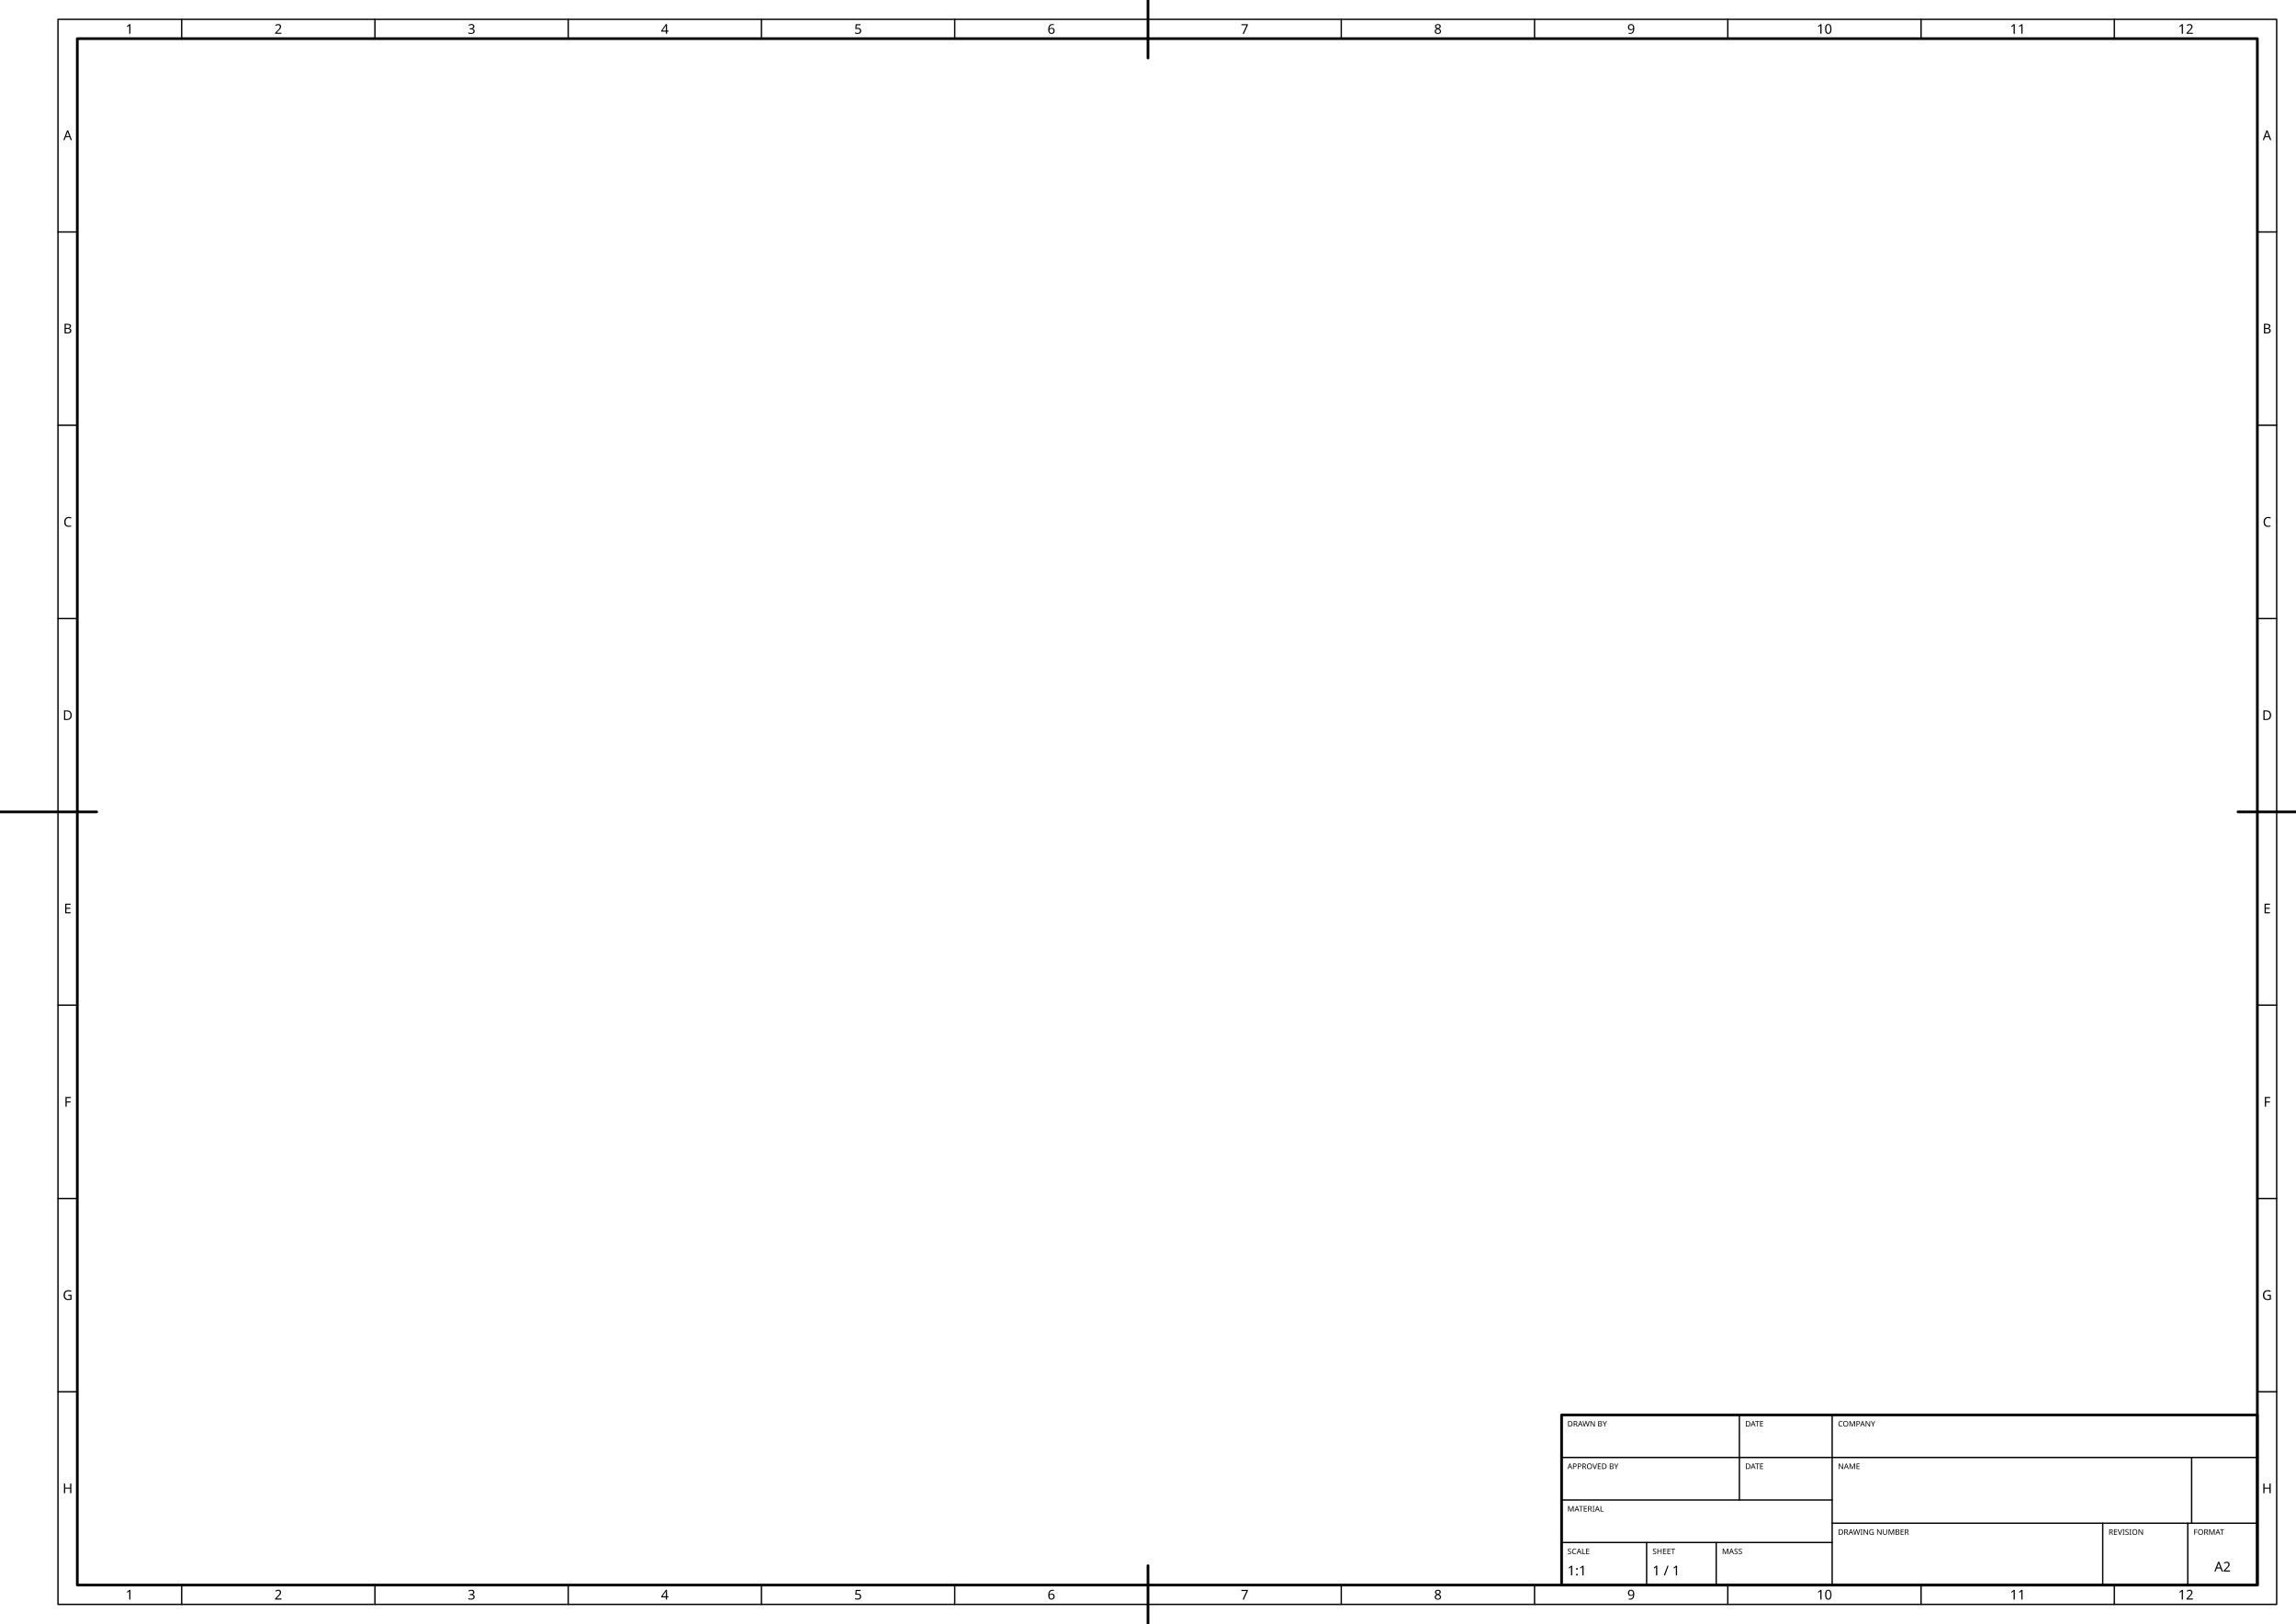
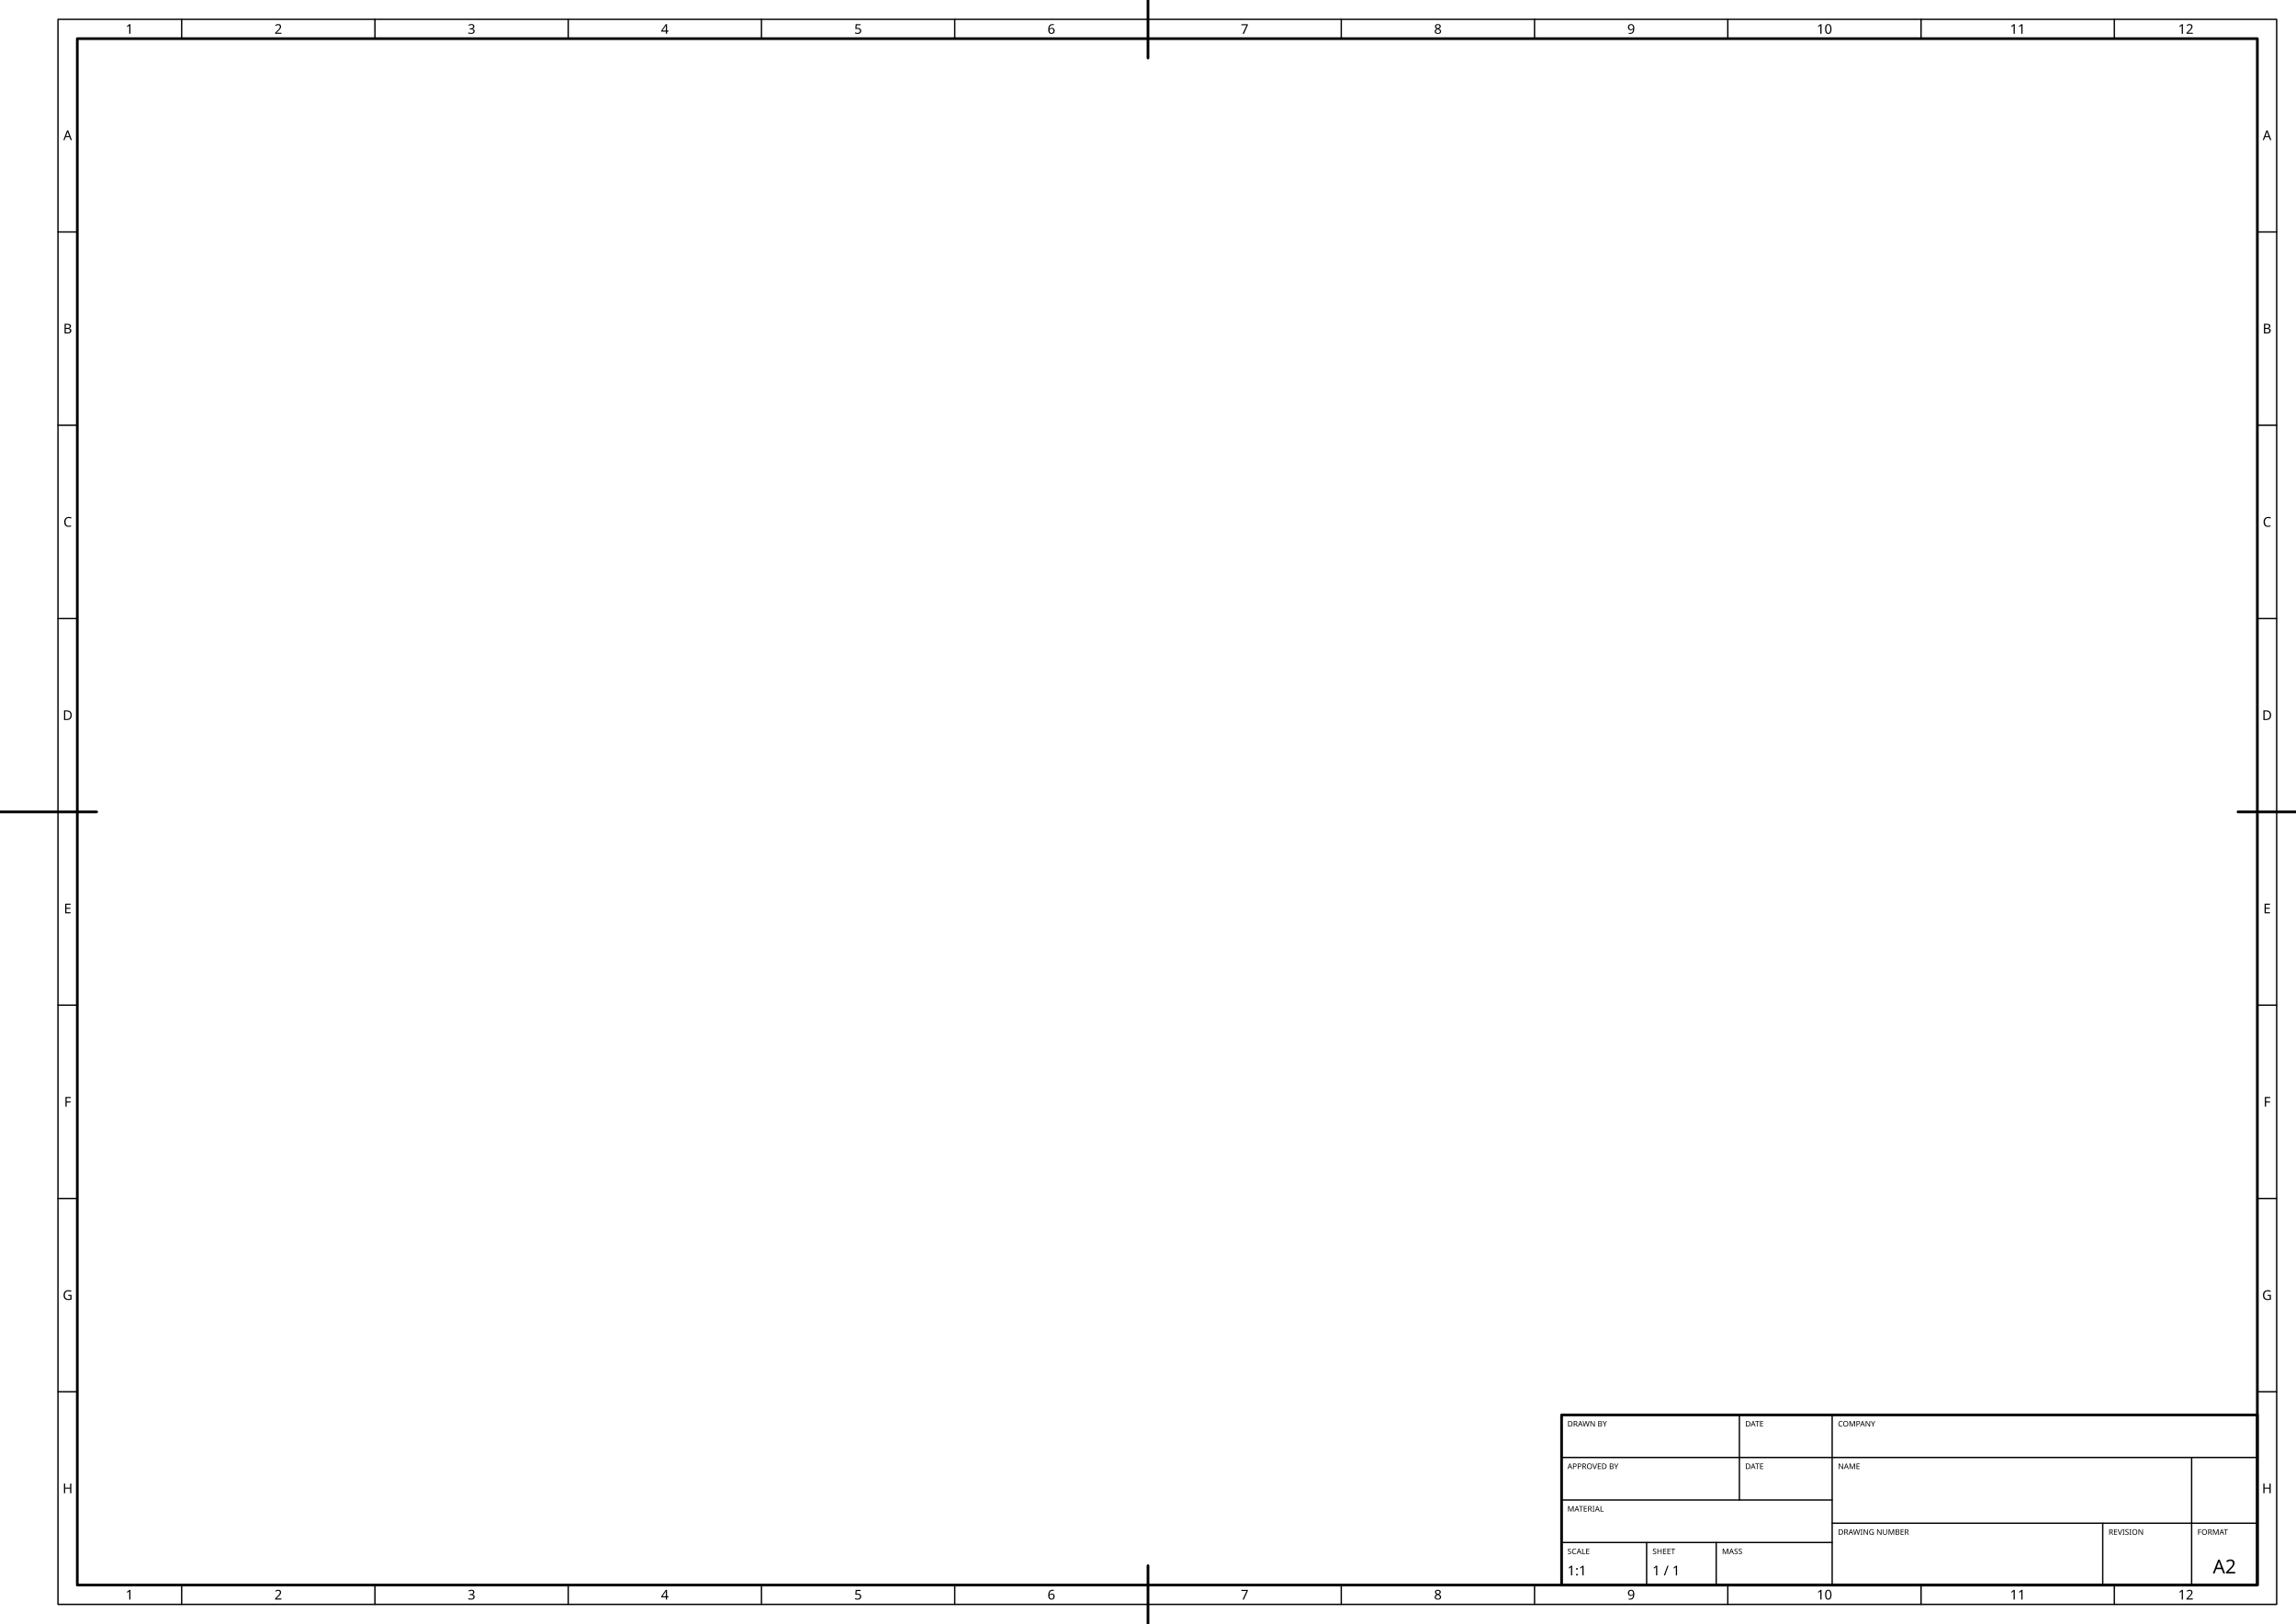
<svg xmlns="http://www.w3.org/2000/svg" xmlns:ns1="https://www.freecad.org/wiki/index.php?title=Svg_Namespace" version="1.1" width="594mm" height="420mm" viewBox="0 0 594 420">
  <g id="sheet" style="font-family:osifont">
    <rect id="drawing_frame" x="20" y="10" width="564" height="400" style="fill:none;stroke:#000000;stroke-width:0.7;stroke-linecap:round;stroke-linejoin:round" />
    <g id="grid_reference" style="fill:none;stroke:#000000;stroke-width:0.35;stroke-linecap:round;stroke-linejoin:round">
      <rect x="15" y="5" width="574" height="410" />
      <path d="M 47,5 L 47,10" />
      <path d="M 47,410 L 47,415" />
      <path d="M 97,5 L 97,10" />
      <path d="M 97,410 L 97,415" />
      <path d="M 147,5 L 147,10" />
      <path d="M 147,410 L 147,415" />
      <path d="M 197,5 L 197,10" />
      <path d="M 197,410 L 197,415" />
      <path d="M 247,5 L 247,10" />
      <path d="M 247,410 L 247,415" />
      <path d="M 297,5 L 297,10" />
      <path d="M 297,410 L 297,415" />
      <path d="M 347,5 L 347,10" />
      <path d="M 347,410 L 347,415" />
      <path d="M 397,5 L 397,10" />
      <path d="M 397,410 L 397,415" />
      <path d="M 447,5 L 447,10" />
      <path d="M 447,410 L 447,415" />
      <path d="M 497,5 L 497,10" />
      <path d="M 497,410 L 497,415" />
      <path d="M 547,5 L 547,10" />
      <path d="M 547,410 L 547,415" />
      <path d="M 15,60 L 20,60" />
      <path d="M 584,60 L 589,60" />
      <path d="M 15,110 L 20,110" />
      <path d="M 584,110 L 589,110" />
      <path d="M 15,160 L 20,160" />
      <path d="M 584,160 L 589,160" />
      <path d="M 15,210 L 20,210" />
      <path d="M 584,210 L 589,210" />
      <path d="M 15,260 L 20,260" />
      <path d="M 584,260 L 589,260" />
      <path d="M 15,310 L 20,310" />
      <path d="M 584,310 L 589,310" />
      <path d="M 15,360 L 20,360" />
      <path d="M 584,360 L 589,360" />
    </g>
    <g id="grid_reference_markers" style="font-size:3.5px;text-anchor:middle;fill:#000000;stroke:none">
      <text x="33.5" y="8.75">1</text>
      <text x="33.5" y="413.75">1</text>
      <text x="72" y="8.75">2</text>
      <text x="72" y="413.75">2</text>
      <text x="122" y="8.75">3</text>
      <text x="122" y="413.75">3</text>
      <text x="172" y="8.75">4</text>
      <text x="172" y="413.75">4</text>
      <text x="222" y="8.75">5</text>
      <text x="222" y="413.75">5</text>
      <text x="272" y="8.75">6</text>
      <text x="272" y="413.75">6</text>
      <text x="322" y="8.75">7</text>
      <text x="322" y="413.75">7</text>
      <text x="372" y="8.75">8</text>
      <text x="372" y="413.75">8</text>
      <text x="422" y="8.75">9</text>
      <text x="422" y="413.75">9</text>
      <text x="472" y="8.75">10</text>
      <text x="472" y="413.75">10</text>
      <text x="522" y="8.75">11</text>
      <text x="522" y="413.75">11</text>
      <text x="565.5" y="8.75">12</text>
      <text x="565.5" y="413.75">12</text>
      <text x="17.5" y="36.25">A</text>
      <text x="586.5" y="36.25">A</text>
      <text x="17.5" y="86.25">B</text>
      <text x="586.5" y="86.25">B</text>
      <text x="17.5" y="136.25">C</text>
      <text x="586.5" y="136.25">C</text>
      <text x="17.5" y="186.25">D</text>
      <text x="586.5" y="186.25">D</text>
      <text x="17.5" y="236.25">E</text>
      <text x="586.5" y="236.25">E</text>
      <text x="17.5" y="286.25">F</text>
      <text x="586.5" y="286.25">F</text>
      <text x="17.5" y="336.25">G</text>
      <text x="586.5" y="336.25">G</text>
      <text x="17.5" y="386.25">H</text>
      <text x="586.5" y="386.25">H</text>
    </g>
    <g id="centring_marks" style="fill:none;stroke:#000000;stroke-width:0.7;stroke-linecap:round;stroke-linejoin:round">
      <path d="M 297,0 L 297,15" />
      <path d="M 297,420 L 297,405" />
      <path d="M 0,210 L 25,210" />
      <path d="M 594,210 L 579,210" />
    </g>
    <g id="title_block_lines" style="fill:none;stroke:#000000;stroke-width:0.35;stroke-linecap:round;stroke-linejoin:round">
      <path d="M 474,366 L 474,410" />
      <path d="M 404,377 L 474,377" />
      <path d="M 404,388 L 474,388" />
      <path d="M 404,399 L 474,399" />
      <path d="M 450,366 L 450,388" />
      <path d="M 426,399 L 426,410" />
      <path d="M 444,399 L 444,410" />
      <path d="M 474,377 L 584,377" />
      <path d="M 474,394 L 584,394" />
      <path d="M 567,377 L 567,394" />
      <path d="M 544,394 L 544,410" />
-       <path d="M 566,394 L 566,410" />
+       <path d="M 567,394 L 567,410" />
    </g>
    <rect id="title_block_frame" x="404" y="366" width="180" height="44" style="fill:none;stroke:#000000;stroke-width:0.7;stroke-linecap:round;stroke-linejoin:round" />
    <g id="title_block_fields" style="fill:#000000;stroke:none">
      <text ns1:editable="pdm_label_drawn_by" x="405.5" y="369" style="font-size:2px;fill:#000000">
        <tspan>DRAWN BY</tspan>
      </text>
      <text ns1:editable="pdm_drawn_by" x="405.5" y="374.5" style="font-size:3.5px;fill:#000000">
        <tspan />
      </text>
      <text ns1:editable="pdm_label_drawn_date" x="451.5" y="369" style="font-size:2px;fill:#000000">
        <tspan>DATE</tspan>
      </text>
      <text ns1:editable="pdm_drawn_date" x="451.5" y="374.5" style="font-size:3.5px;fill:#000000">
        <tspan />
      </text>
      <text ns1:editable="pdm_label_approved_by" x="405.5" y="380" style="font-size:2px;fill:#000000">
        <tspan>APPROVED BY</tspan>
      </text>
      <text ns1:editable="pdm_approved_by" x="405.5" y="385.5" style="font-size:3.5px;fill:#000000">
        <tspan />
      </text>
      <text ns1:editable="pdm_label_approved_date" x="451.5" y="380" style="font-size:2px;fill:#000000">
        <tspan>DATE</tspan>
      </text>
      <text ns1:editable="pdm_approved_date" x="451.5" y="385.5" style="font-size:3.5px;fill:#000000">
        <tspan />
      </text>
      <text ns1:editable="pdm_label_material" x="405.5" y="391" style="font-size:2px;fill:#000000">
        <tspan>MATERIAL</tspan>
      </text>
      <text ns1:editable="pdm_material" x="405.5" y="396.5" style="font-size:3.5px;fill:#000000">
        <tspan />
      </text>
      <text ns1:editable="pdm_label_scale" x="405.5" y="402" style="font-size:2px;fill:#000000">
        <tspan>SCALE</tspan>
      </text>
      <text ns1:editable="pdm_scale" ns1:autofill="scale" x="405.5" y="407.5" style="font-size:3.5px;fill:#000000">
        <tspan>1:1</tspan>
      </text>
      <text ns1:editable="pdm_label_sheet" x="427.5" y="402" style="font-size:2px;fill:#000000">
        <tspan>SHEET</tspan>
      </text>
      <text ns1:editable="pdm_sheet" ns1:autofill="sheet" x="427.5" y="407.5" style="font-size:3.5px;fill:#000000">
        <tspan>1 / 1</tspan>
      </text>
      <text ns1:editable="pdm_label_mass" x="445.5" y="402" style="font-size:2px;fill:#000000">
        <tspan>MASS</tspan>
      </text>
      <text ns1:editable="pdm_mass" x="445.5" y="407.5" style="font-size:3.5px;fill:#000000">
        <tspan />
      </text>
      <text ns1:editable="pdm_label_company" x="475.5" y="369" style="font-size:2px;fill:#000000">
        <tspan>COMPANY</tspan>
      </text>
      <text ns1:editable="pdm_company" x="475.5" y="374.8" style="font-size:3.5px;fill:#000000;font-weight:bold">
        <tspan />
      </text>
      <text ns1:editable="pdm_label_name" x="475.5" y="380" style="font-size:2px;fill:#000000">
        <tspan>NAME</tspan>
      </text>
      <text ns1:editable="pdm_name" x="475.5" y="387.5" style="font-size:6px;fill:#000000;font-weight:bold">
        <tspan />
      </text>
      <text ns1:editable="pdm_name_translations" x="475.5" y="392.3" style="font-size:2.3px;fill:#000000">
        <tspan />
      </text>
      <text ns1:editable="pdm_label_drawing_number" x="475.5" y="397" style="font-size:2px;fill:#000000">
        <tspan>DRAWING NUMBER</tspan>
      </text>
      <text ns1:editable="pdm_drawing_number" x="475.5" y="406" style="font-size:5px;fill:#000000;font-weight:bold">
        <tspan />
      </text>
      <text ns1:editable="pdm_label_revision" x="545.5" y="397" style="font-size:2px;fill:#000000">
        <tspan>REVISION</tspan>
      </text>
-       <text ns1:editable="pdm_revision" x="555" y="407.5" style="font-size:7px;fill:#000000;font-weight:bold;text-anchor:middle">
+       <text ns1:editable="pdm_revision" x="555.5" y="407.5" style="font-size:7px;fill:#000000;font-weight:bold;text-anchor:middle">
        <tspan />
      </text>
-       <text ns1:editable="pdm_label_format" x="567.5" y="397" style="font-size:2px;fill:#000000">
+       <text ns1:editable="pdm_label_format" x="568.5" y="397" style="font-size:2px;fill:#000000">
        <tspan>FORMAT</tspan>
      </text>
-       <text ns1:editable="pdm_format" x="575" y="406.5" style="font-size:3.5px;fill:#000000;text-anchor:middle">
+       <text ns1:editable="pdm_format" x="575.5" y="407" style="font-size:5px;fill:#000000;text-anchor:middle">
        <tspan>A2</tspan>
      </text>
    </g>
    <g id="pdm_logo" data-x="567" data-y="377" data-size="17" />
    <g id="pdm_processes" data-x="404" data-bottom="366" data-width="180" />
    <g id="pdm_revisions" data-right="584" data-top="10" data-width="160" />
  </g>
</svg>
